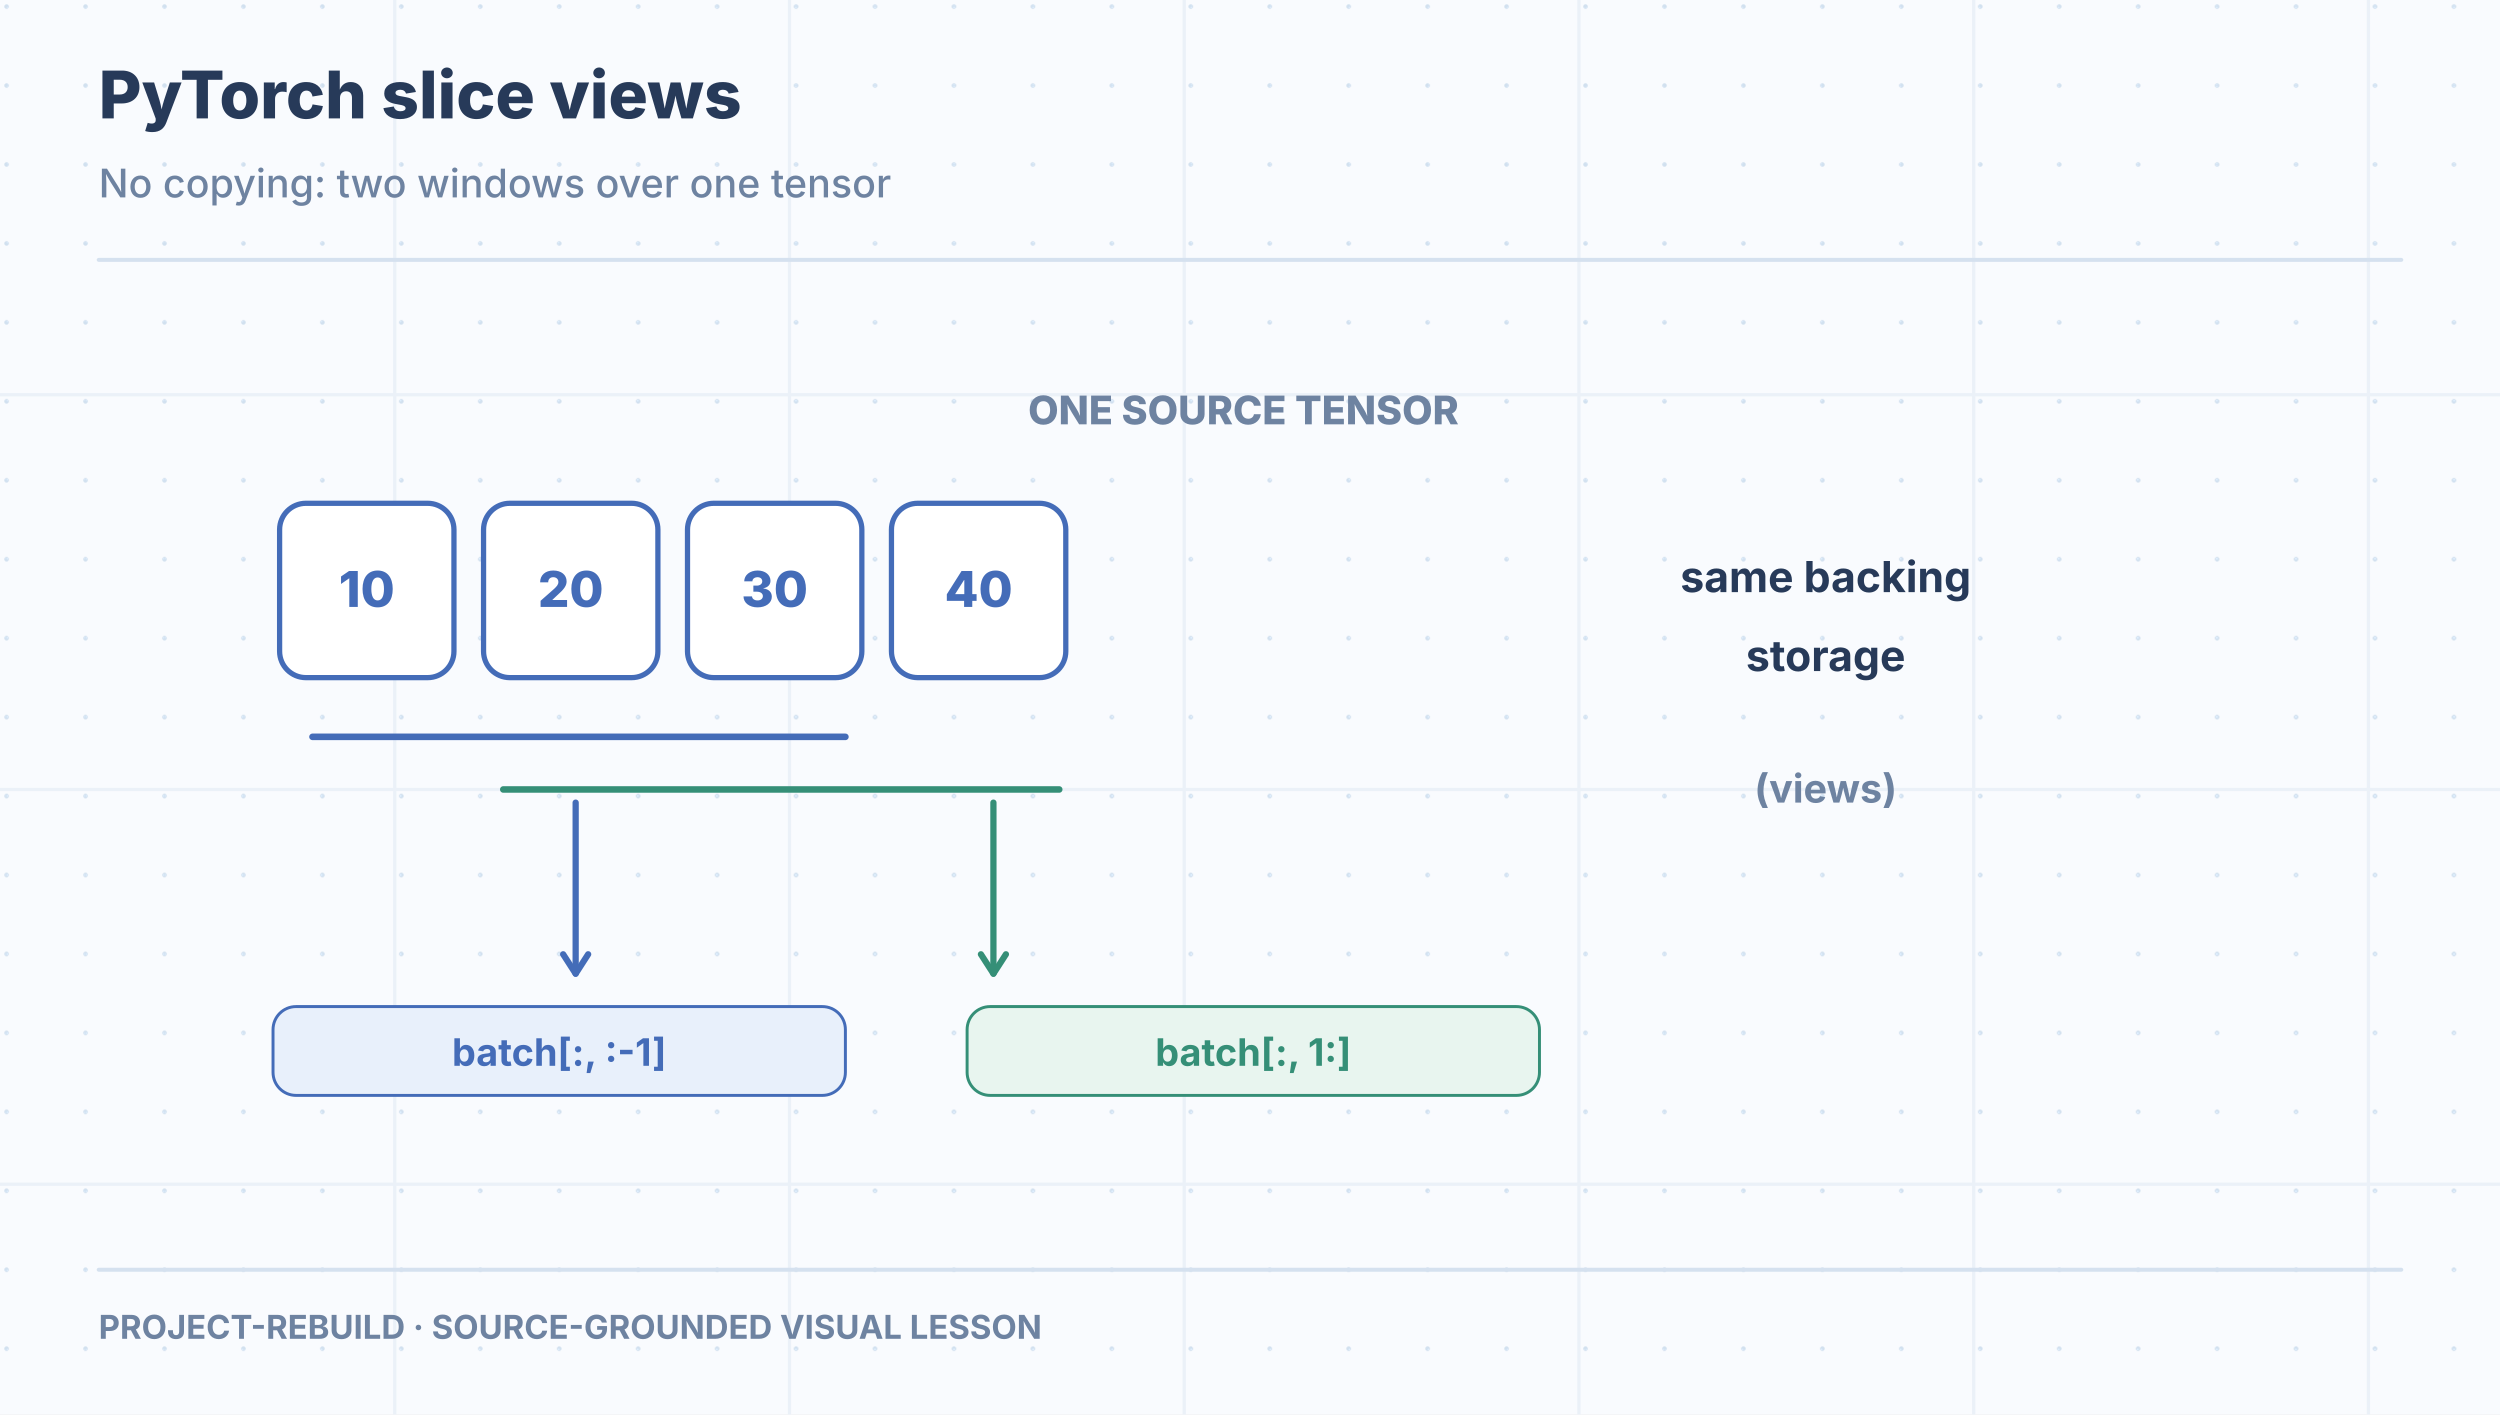
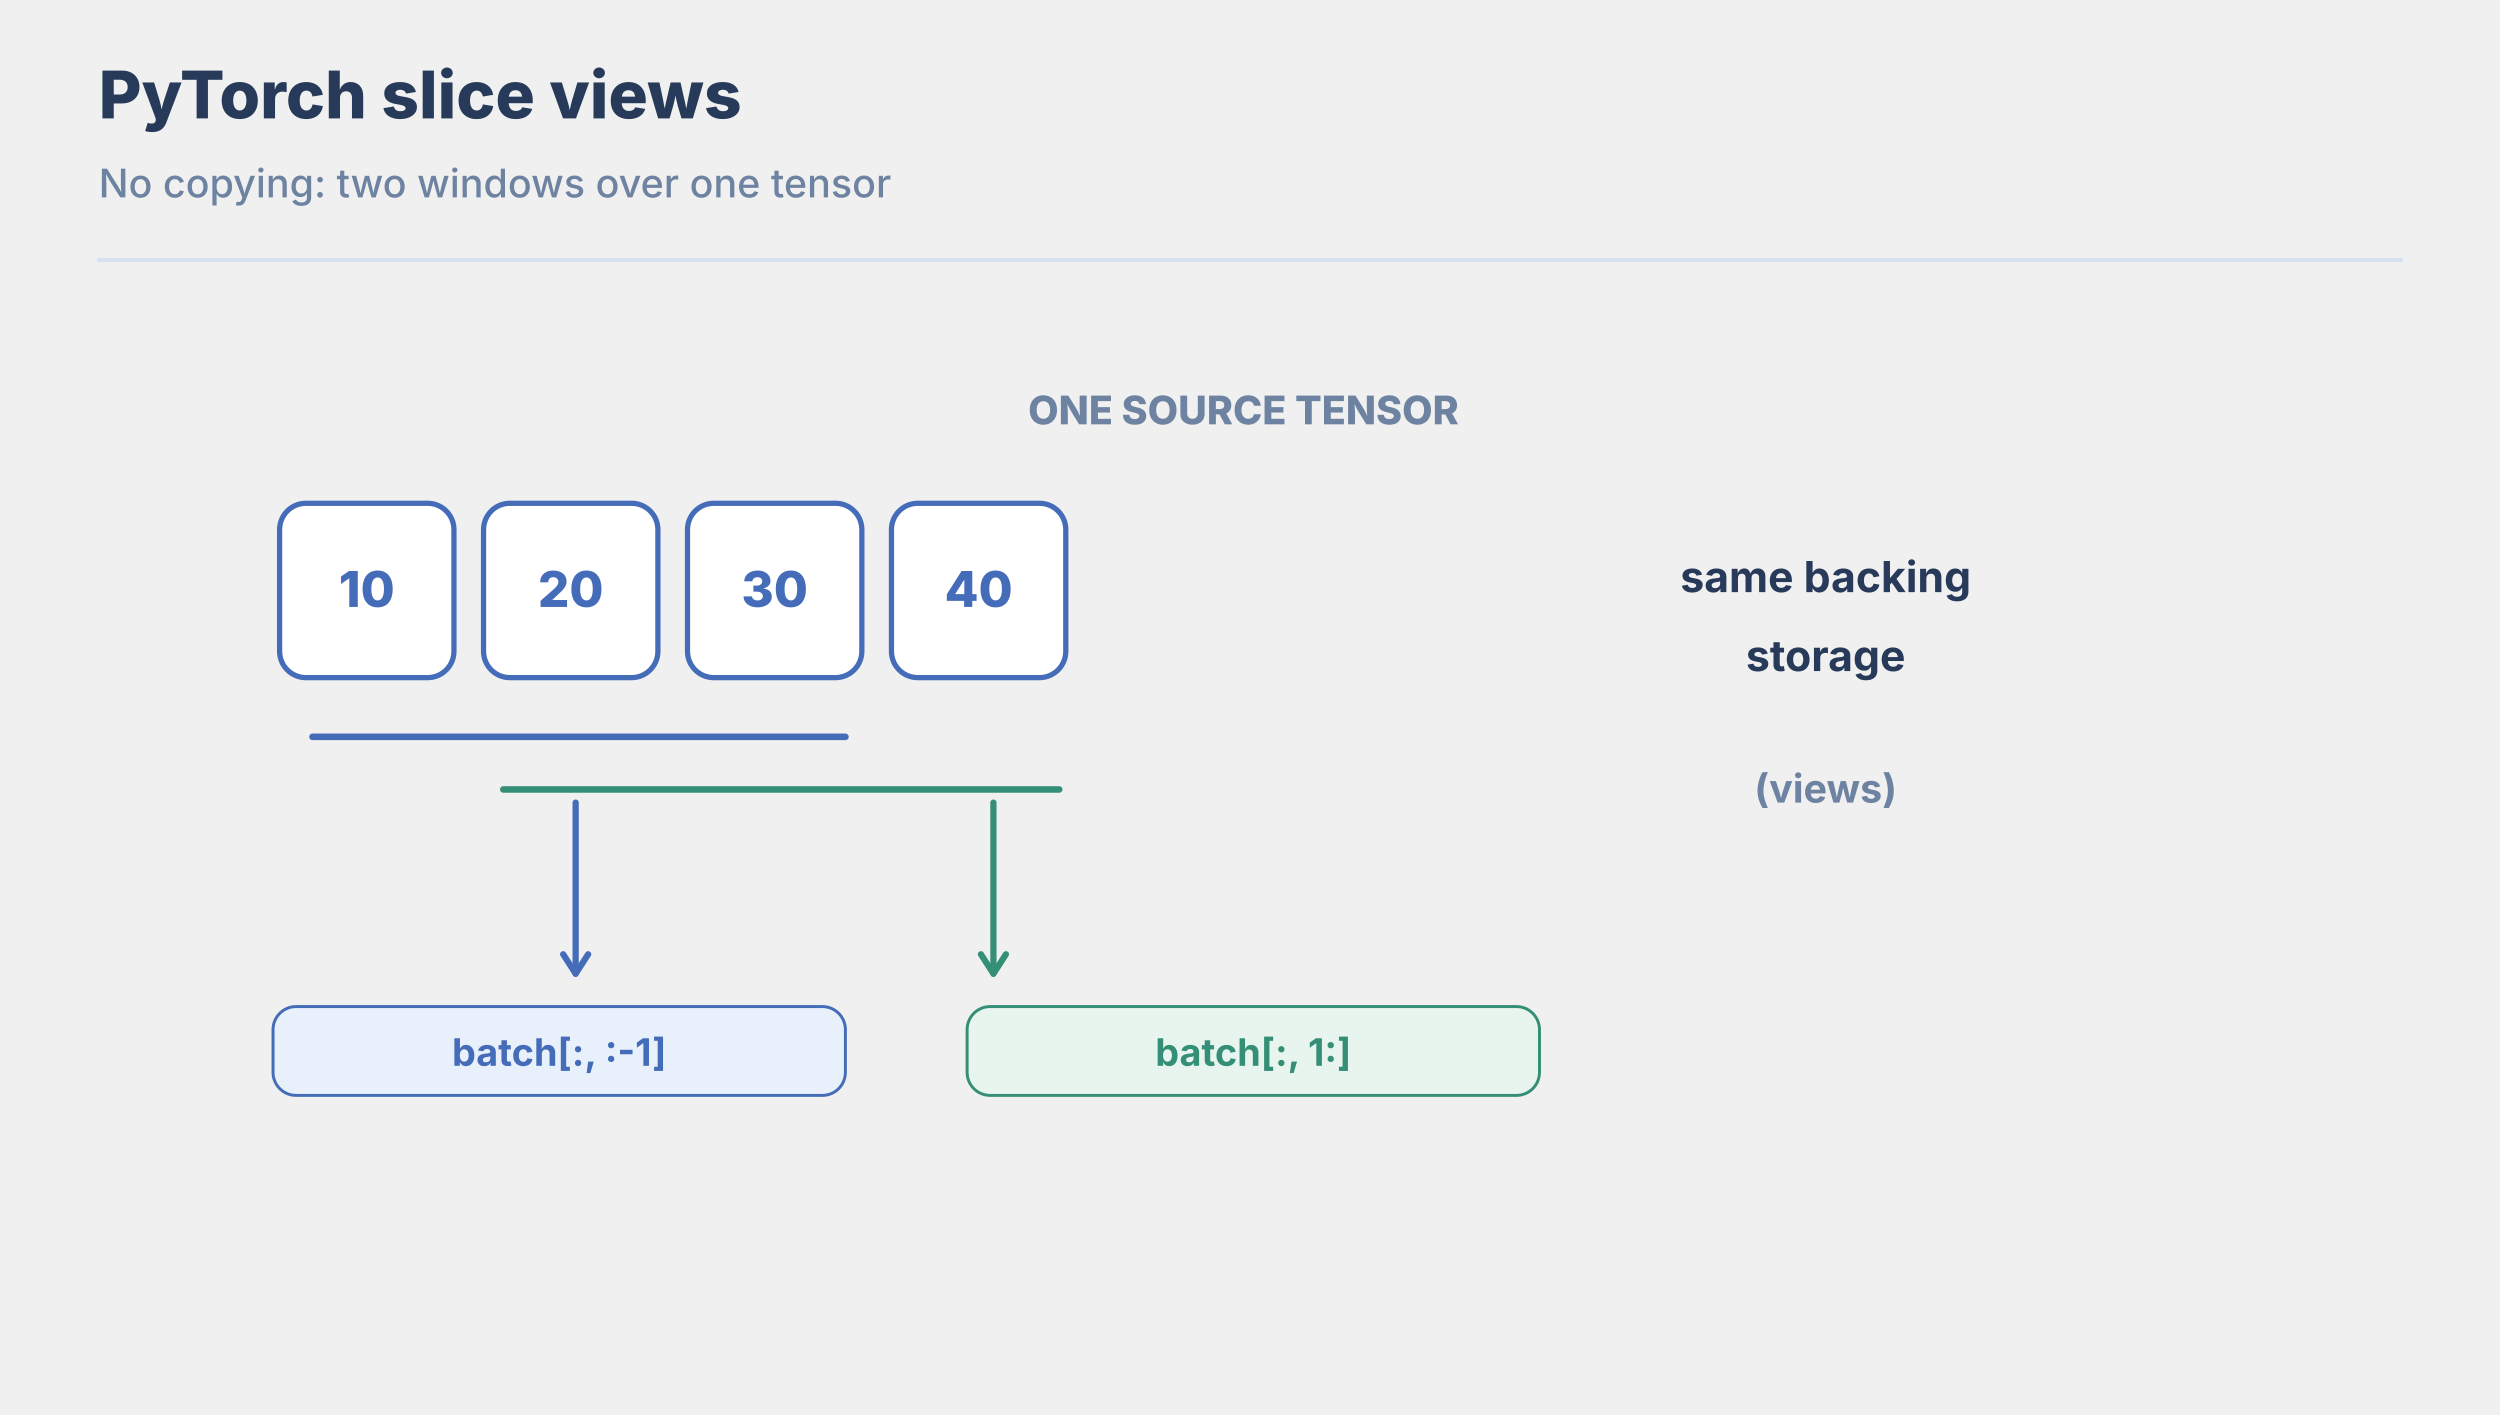
<svg xmlns="http://www.w3.org/2000/svg" width="760" height="430" viewBox="0 0 760 430" preserveAspectRatio="xMidYMid meet" role="img" aria-labelledby="rebuild-5-4-slice-fn-title rebuild-5-4-slice-fn-desc" data-tl-diagram-id="rebuild-5-4-slice-fn" data-design-version="1">
-   <defs>
-     <pattern id="dots" width="24" height="24" patternUnits="userSpaceOnUse">
-       <circle cx="2" cy="2" r=".7" fill="#D1E0EF" />
-     </pattern>
-   </defs>
-   <rect width="760" height="430" fill="#F9FBFE" />
-   <rect width="760" height="430" fill="url(#dots)" />
-   <path d="M0 120H760M0 240H760M0 360H760M120 0V430M240 0V430M360 0V430M480 0V430M600 0V430M720 0V430" stroke="#EBF1F8" stroke-width="1" />
  <g font-family="-apple-system,BlinkMacSystemFont,Inter,Arial,sans-serif" data-motif="illustration-main">
    <text x="30" y="36" font-size="20" text-anchor="start" fill="#273A59" font-weight="780">PyTorch slice views</text>
    <text x="30" y="60" font-size="12" text-anchor="start" fill="#6E83A1" font-weight="520">No copying: two windows over one tensor</text>
    <path d="M30 79H730" fill="none" stroke="#D5E1EF" stroke-width="1.2" stroke-linecap="round" stroke-linejoin="round" />
    <rect x="85" y="153" width="53" height="53" rx="8" fill="#fff" stroke="#446CB8" stroke-width="1.6" />
    <text x="111.5" y="184.5" font-size="15" text-anchor="middle" fill="#446CB8" font-weight="760">10</text>
    <rect x="147" y="153" width="53" height="53" rx="8" fill="#fff" stroke="#446CB8" stroke-width="1.6" />
    <text x="173.5" y="184.5" font-size="15" text-anchor="middle" fill="#446CB8" font-weight="760">20</text>
    <rect x="209" y="153" width="53" height="53" rx="8" fill="#fff" stroke="#446CB8" stroke-width="1.6" />
    <text x="235.5" y="184.5" font-size="15" text-anchor="middle" fill="#446CB8" font-weight="760">30</text>
    <rect x="271" y="153" width="53" height="53" rx="8" fill="#fff" stroke="#446CB8" stroke-width="1.6" />
    <text x="297.5" y="184.5" font-size="15" text-anchor="middle" fill="#446CB8" font-weight="760">40</text>
    <text x="378" y="129" font-size="12" text-anchor="middle" fill="#6E83A1" font-weight="770">ONE SOURCE TENSOR</text>
    <path d="M95 224H257" fill="none" stroke="#446CB8" stroke-width="2" stroke-linecap="round" stroke-linejoin="round" />
    <path d="M153 240H322" fill="none" stroke="#358F77" stroke-width="2" stroke-linecap="round" stroke-linejoin="round" />
    <path d="M175 244L175 296" fill="none" stroke="#446CB8" stroke-width="1.9" stroke-linecap="round" stroke-linejoin="round" />
    <path d="M171.2 290.1L175 296L178.8 290.1" fill="none" stroke="#446CB8" stroke-width="1.9" stroke-linecap="round" stroke-linejoin="round" />
    <path d="M302 244L302 296" fill="none" stroke="#358F77" stroke-width="1.9" stroke-linecap="round" stroke-linejoin="round" />
    <path d="M298.2 290.1L302 296L305.8 290.1" fill="none" stroke="#358F77" stroke-width="1.9" stroke-linecap="round" stroke-linejoin="round" />
    <rect x="83" y="306" width="174" height="27" rx="7" fill="#E8F0FB" stroke="#446CB8" stroke-width="0.9" />
    <text x="170" y="324" font-size="11.5" text-anchor="middle" fill="#446CB8" font-weight="720">batch[:, :-1]</text>
    <rect x="294" y="306" width="174" height="27" rx="7" fill="#E8F5EF" stroke="#358F77" stroke-width="0.9" />
    <text x="381" y="324" font-size="11.5" text-anchor="middle" fill="#358F77" font-weight="720">batch[:, 1:]</text>
    <text x="555" y="180" font-size="13" text-anchor="middle" fill="#273A59" font-weight="650">same backing</text>
    <text x="555" y="204" font-size="13" text-anchor="middle" fill="#273A59" font-weight="650">storage</text>
    <text x="555" y="244" font-size="12" text-anchor="middle" fill="#6E83A1" font-weight="650">(views)</text>
-     <path d="M30 386H730" fill="none" stroke="#D5E1EF" stroke-width="1.2" stroke-linecap="round" stroke-linejoin="round" />
-     <text x="30" y="407" font-size="10" text-anchor="start" fill="#6E83A1" font-weight="680">PROJECT-REBUILD · SOURCE-GROUNDED VISUAL LESSON</text>
  </g>
</svg>
